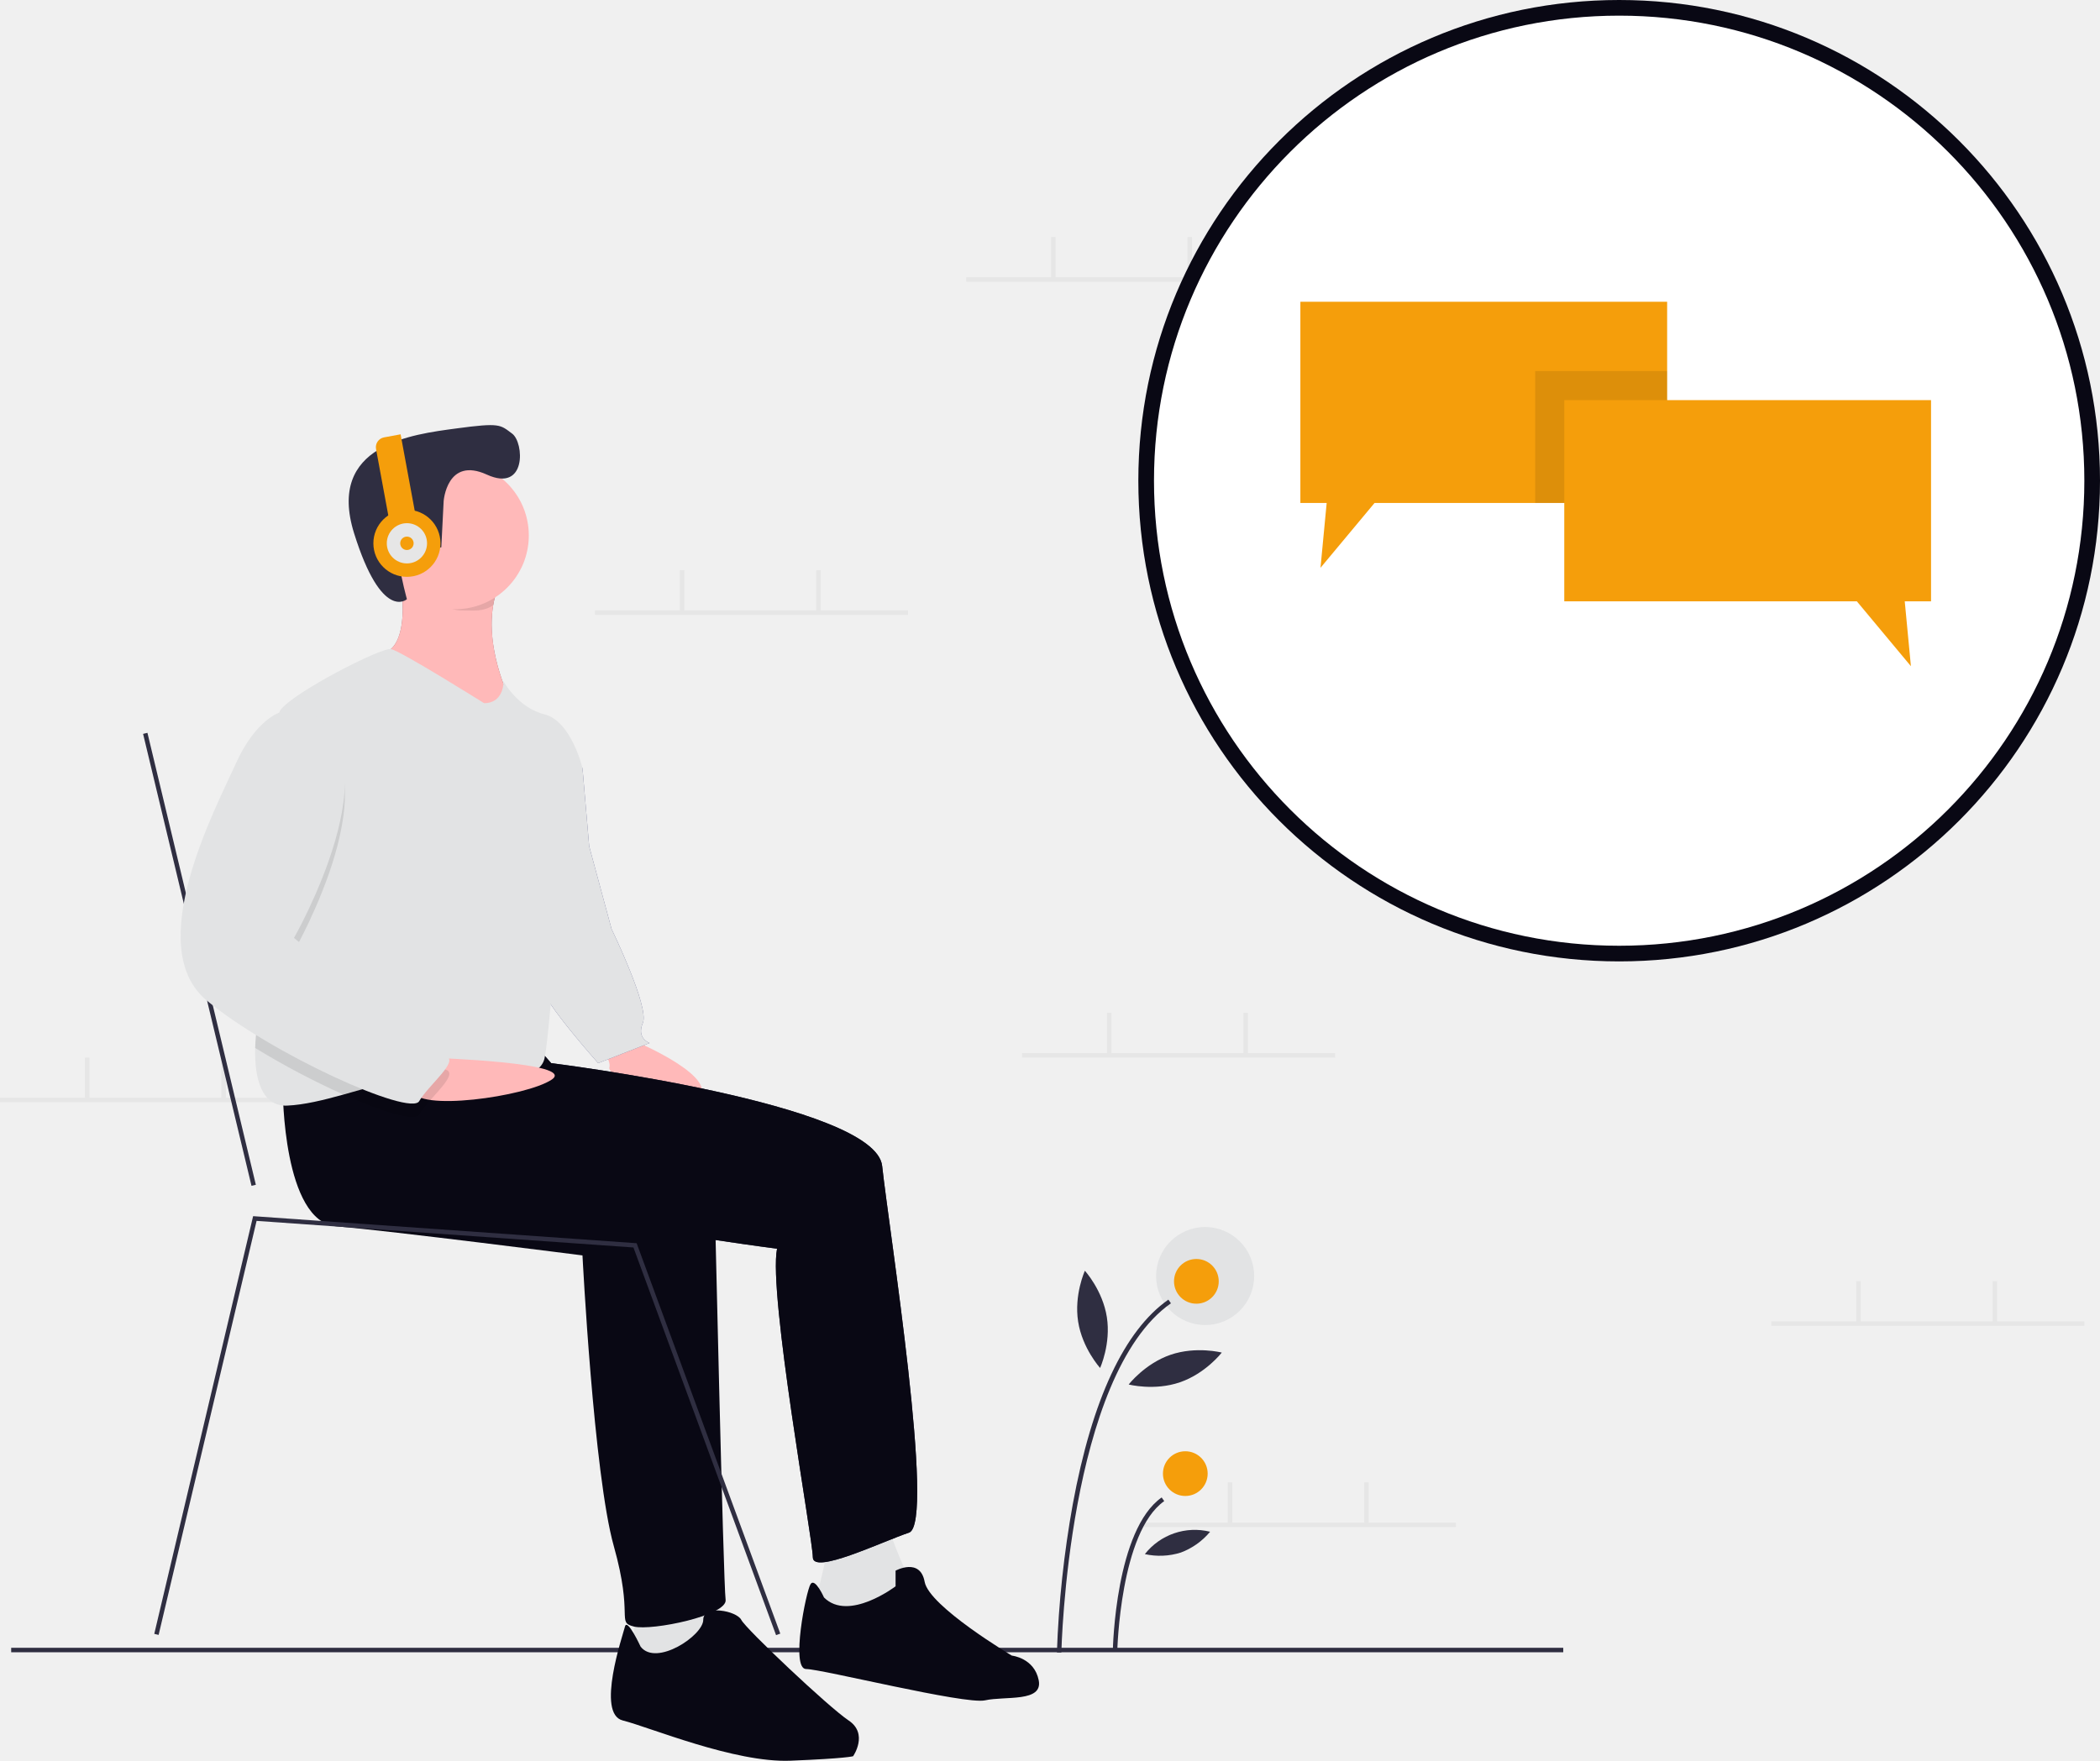
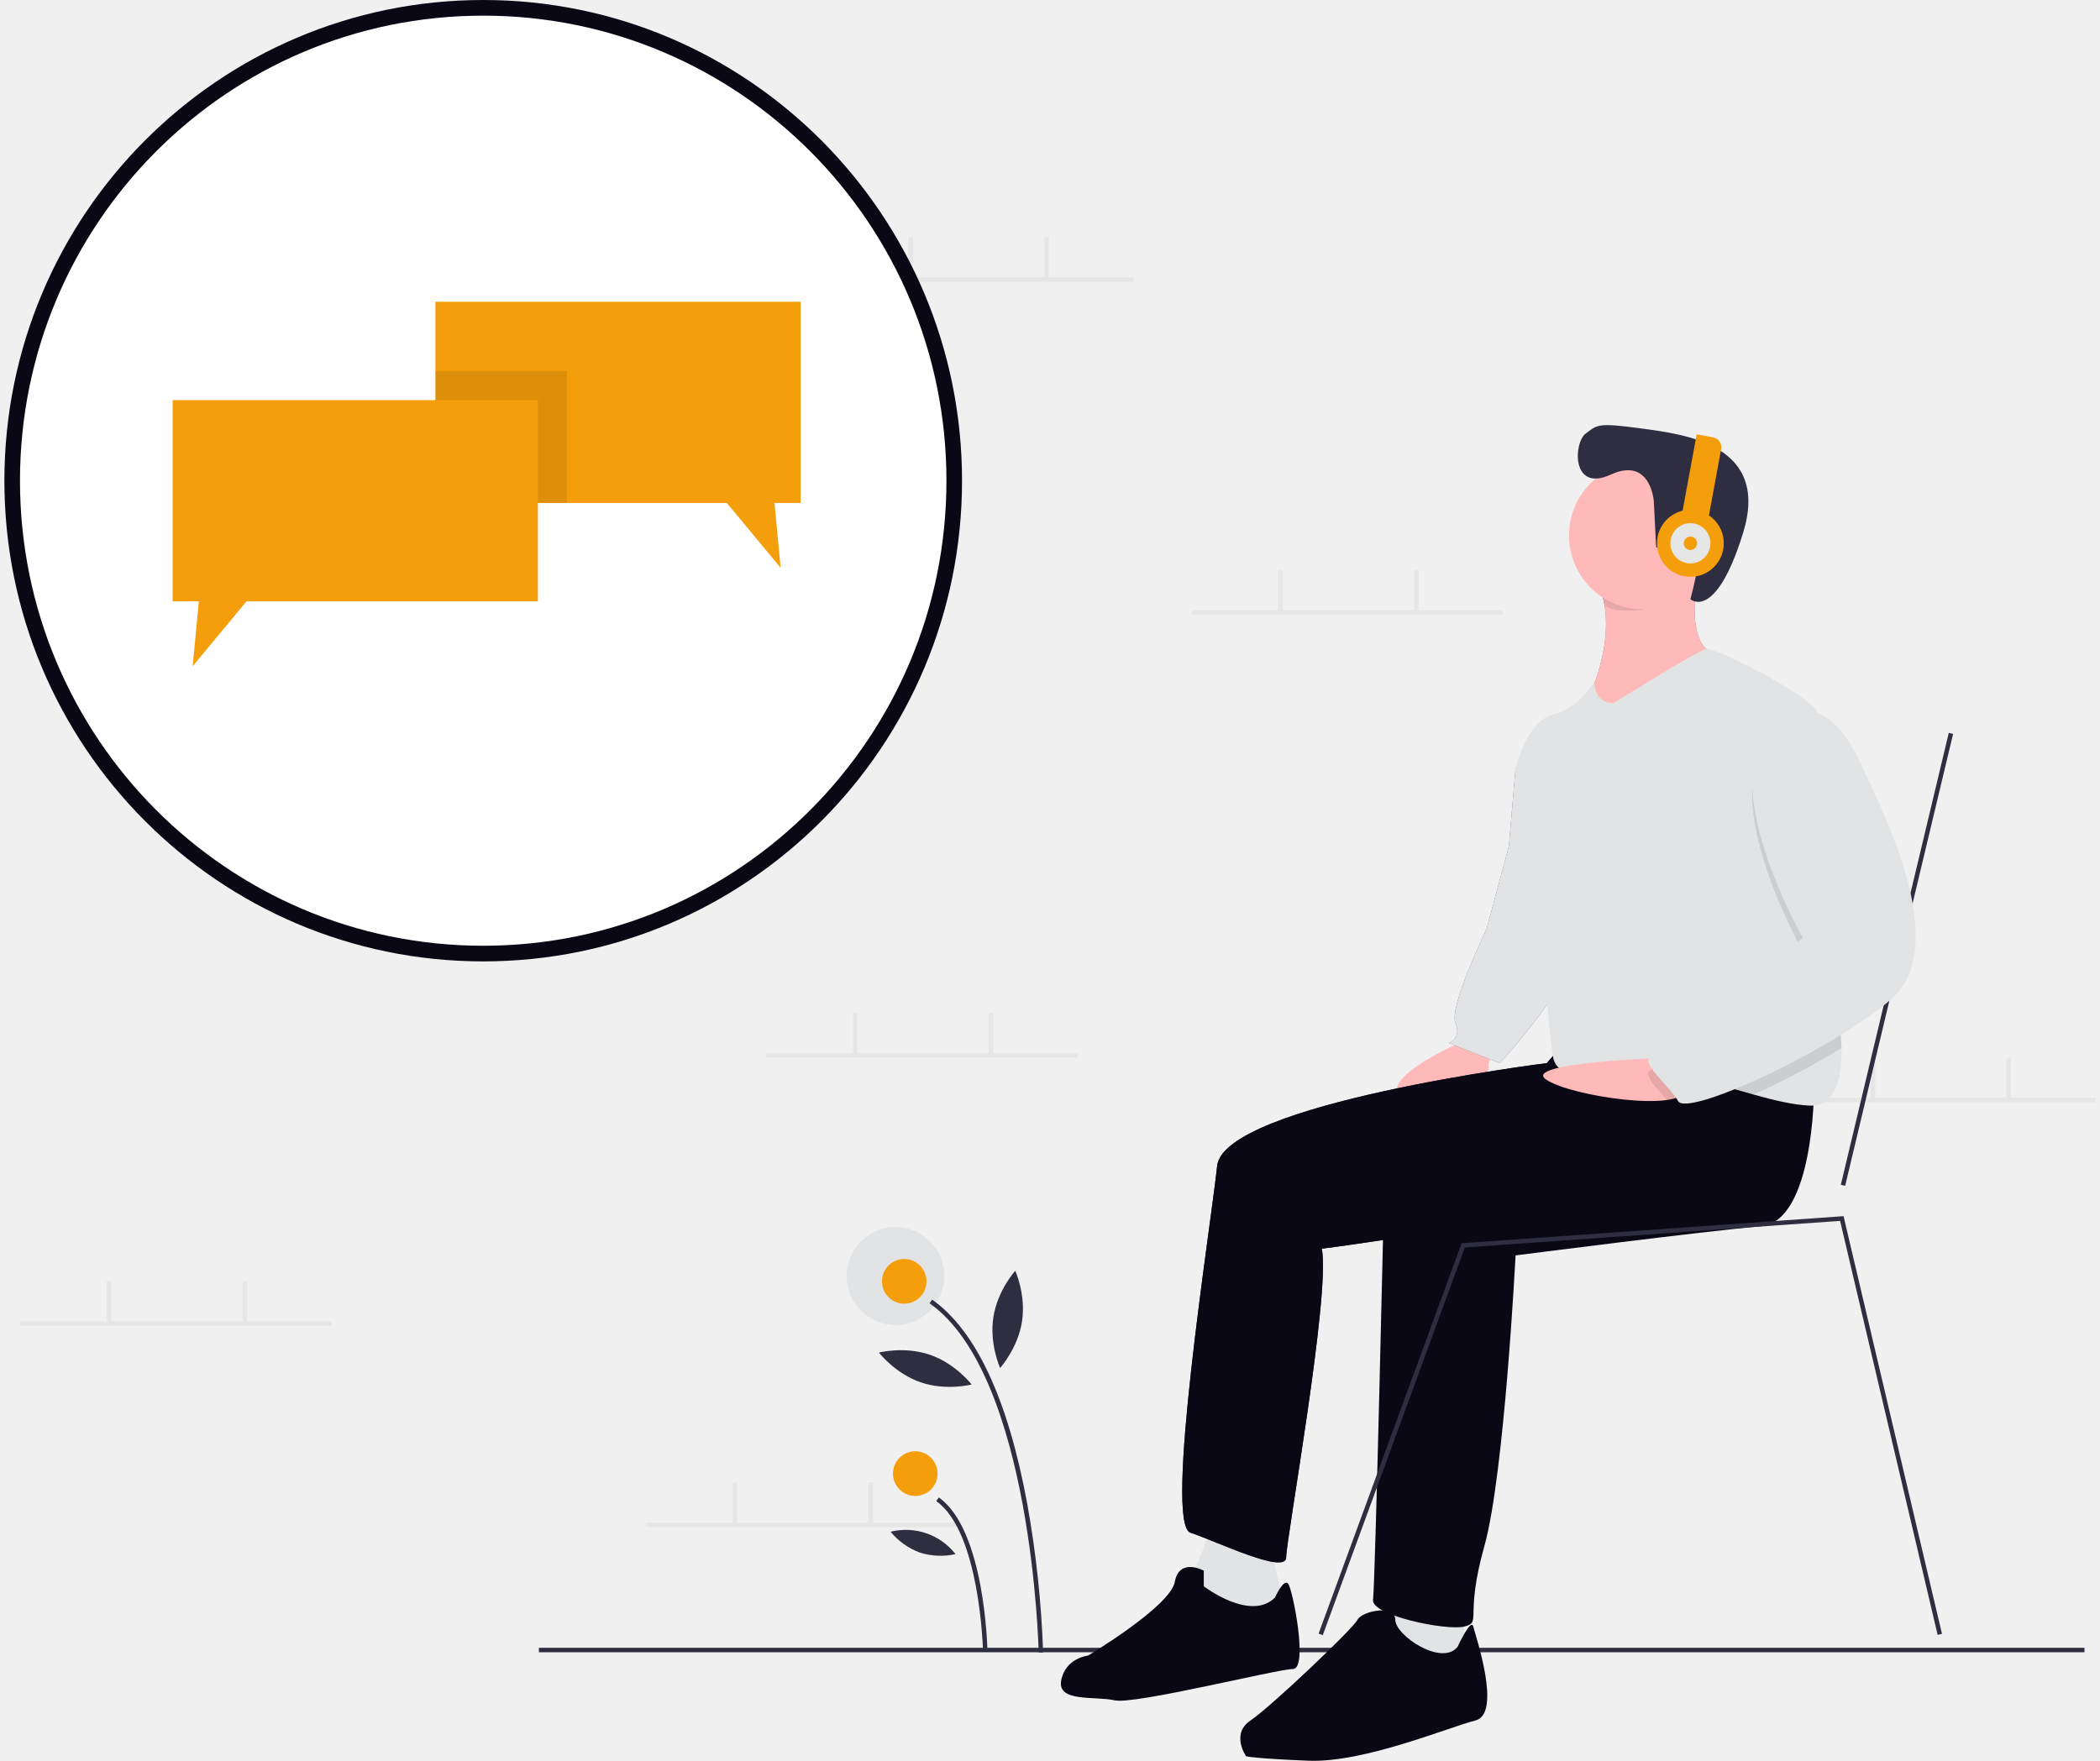
- <svg xmlns="http://www.w3.org/2000/svg" width="939" height="787.545" viewBox="0 0 939 787.545" role="img" artist="Katerina Limpitsouni" source="https://undraw.co/">
-   <g id="Group_1" data-name="Group 1" transform="translate(-489 -146)">
-     <rect id="Rectangle_33" data-name="Rectangle 33" width="694" height="2" transform="translate(494 883)" fill="#2f2e41" />
-     <rect id="Rectangle_4" data-name="Rectangle 4" width="140" height="2" transform="translate(921 270)" fill="#e6e6e6" />
-     <rect id="Rectangle_5" data-name="Rectangle 5" width="2" height="18.5" transform="translate(959 252)" fill="#e6e6e6" />
-     <rect id="Rectangle_6" data-name="Rectangle 6" width="2" height="18.5" transform="translate(1020 252)" fill="#e6e6e6" />
-     <rect id="Rectangle_7" data-name="Rectangle 7" width="140" height="2" transform="translate(1000 827)" fill="#e6e6e6" />
-     <rect id="Rectangle_8" data-name="Rectangle 8" width="2" height="18.5" transform="translate(1038 809)" fill="#e6e6e6" />
-     <rect id="Rectangle_9" data-name="Rectangle 9" width="2" height="18.5" transform="translate(1099 809)" fill="#e6e6e6" />
-     <rect id="Rectangle_10" data-name="Rectangle 10" width="140" height="2" transform="translate(1281 737)" fill="#e6e6e6" />
-     <rect id="Rectangle_11" data-name="Rectangle 11" width="2" height="18.5" transform="translate(1319 719)" fill="#e6e6e6" />
-     <rect id="Rectangle_12" data-name="Rectangle 12" width="2" height="18.5" transform="translate(1380 719)" fill="#e6e6e6" />
-     <rect id="Rectangle_14" data-name="Rectangle 14" width="2" height="18.5" transform="translate(1330 490)" fill="#e6e6e6" />
-     <rect id="Rectangle_22" data-name="Rectangle 22" width="140" height="2" transform="translate(946 617)" fill="#e6e6e6" />
-     <rect id="Rectangle_23" data-name="Rectangle 23" width="2" height="18.5" transform="translate(984 599)" fill="#e6e6e6" />
-     <rect id="Rectangle_24" data-name="Rectangle 24" width="2" height="18.5" transform="translate(1045 599)" fill="#e6e6e6" />
-     <rect id="Rectangle_25" data-name="Rectangle 25" width="140" height="2" transform="translate(755 419)" fill="#e6e6e6" />
-     <rect id="Rectangle_26" data-name="Rectangle 26" width="2" height="18.5" transform="translate(793 401)" fill="#e6e6e6" />
-     <rect id="Rectangle_27" data-name="Rectangle 27" width="2" height="18.5" transform="translate(854 401)" fill="#e6e6e6" />
-     <rect id="Rectangle_28" data-name="Rectangle 28" width="140" height="2" transform="translate(489 637)" fill="#e6e6e6" />
-     <rect id="Rectangle_29" data-name="Rectangle 29" width="2" height="18.5" transform="translate(527 619)" fill="#e6e6e6" />
-     <rect id="Rectangle_30" data-name="Rectangle 30" width="2" height="18.5" transform="translate(588 619)" fill="#e6e6e6" />
-     <circle id="Ellipse_2" data-name="Ellipse 2" cx="215" cy="215" r="215" transform="translate(998 146)" fill="#090814" />
-     <rect id="Rectangle_31" data-name="Rectangle 31" width="2.001" height="207.872" transform="translate(552.98 474.235) rotate(-13.486)" fill="#2f2e41" />
-     <path id="Path_1-2080" data-name="Path 1" d="M411.952,521s41,17,28,27-40-12-39-15-4-10-4-10Z" transform="translate(360.5 90.5)" fill="#ffb9b9" />
-     <path id="Path_2-2081" data-name="Path 2" d="M375.952,387l13,12,3,35,10,37s17,35,14,42,3,9,3,9l-23,9s-25-28-25-34S375.952,387,375.952,387Z" transform="translate(360.5 90.5)" fill="#575a88" />
-     <path id="Path_3-2082" data-name="Path 3" d="M375.952,387l13,12,3,35,10,37s17,35,14,42,3,9,3,9l-23,9s-25-28-25-34S375.952,387,375.952,387Z" transform="translate(360.5 90.5)" fill="#e2e3e4" />
-     <path id="Path_4-2083" data-name="Path 4" d="M498.952,747s-5,23-6,25,19,9,19,9l24-17s-10-22-10-26Z" transform="translate(360.5 90.5)" fill="#e2e3e4" />
-     <path id="Path_5-2084" data-name="Path 5" d="M367.952,523l7,8s145,18,148,46,24,160,12,164-43,19-43,11-20-118-16-138c0,0-173-22-177-47s4-36,4-36Z" transform="translate(360.5 90.5)" fill="#2f2e41" />
-     <path id="Path_6-2085" data-name="Path 6" d="M367.952,523l7,8s145,18,148,46,24,160,12,164-43,19-43,11-20-118-16-138c0,0-173-22-177-47s4-36,4-36Z" transform="translate(360.5 90.5)" fill="#090814" />
-     <path id="Path_7-2086" data-name="Path 7" d="M496.952,770s-4-9-6-6-9,38-2,38,71,16,80,14,26,1,24-9-12-11-12-11-37-22-39-33-13-5-13-5v7S507.952,781,496.952,770Z" transform="translate(360.5 90.5)" fill="#090814" />
-     <path id="Path_8-2087" data-name="Path 8" d="M306.952,311s7,34-8,37,19,23,19,23l22,12,16-16s-14.5-29.5-3.5-51.5S306.952,311,306.952,311Z" transform="translate(360.5 90.5)" fill="#9f616a" />
-     <path id="Path_9-2088" data-name="Path 9" d="M355.952,367l-16,16-22-12s-34-20-19-23c9.65-1.93,10.19-16.69,9.36-26.97a93,93,0,0,0-1.36-10.03s56.5-17.5,45.5,4.5a38.361,38.361,0,0,0-3.44,10.76C345.642,346.03,355.952,367,355.952,367Z" transform="translate(360.5 90.5)" fill="#ffb9b9" />
-     <path id="Path_10-2089" data-name="Path 10" d="M283.452,720.5v23h38l3-9-4-24Z" transform="translate(489 146)" fill="#e2e3e4" />
-     <path id="Path_11-2090" data-name="Path 11" d="M254.952,543s0,59,24,61,110,13,110,13,5,98,14,130,1,34,9,36,42-5,41-12-5-184-5-184,9-38-111-56Z" transform="translate(360.5 90.5)" fill="#090814" />
-     <path id="Path_12-2091" data-name="Path 12" d="M414.952,792s-6-13-7-9-13,39-1,42,50,19,75,18,28-2,28-2,7-10-2-16-46-41-48-45-17-7-17,0S421.952,801,414.952,792Z" transform="translate(360.5 90.5)" fill="#090814" />
-     <path id="Path_13-2092" data-name="Path 13" d="M352.452,315.5a38.361,38.361,0,0,0-3.44,10.76c-4.98,3.01-8.31,2.24-14.56,2.24-9.27,0-13.01-11.85-19-18-.47-5.71-8.5.5-8.5.5S363.452,293.5,352.452,315.5Z" transform="translate(360.5 90.5)" opacity="0.1" />
-     <circle id="Ellipse_3" data-name="Ellipse 3" cx="33" cy="33" r="33" transform="translate(659.452 352.5)" fill="#ffb9b9" />
-     <path id="Path_14-2093" data-name="Path 14" d="M388.952,399s-5,36-8,49-7,73-9,81-14,10-38,7a45.092,45.092,0,0,0-4.54-.34c-14.78-.47-31.69,5.06-47.34,9.4-9,2.5-17.59,4.6-25.12,4.94-11.4.52-14.74-12.12-14.35-25.8.37-12.73,3.98-26.38,7.35-31.2,6.07-8.68.1-86.61,2.34-112.31v-.01c.34-3.92.87-6.62,1.66-7.68,6-8,45-28,49.37-27.19S344.952,370,344.952,370c9,0,8.71-9.76,8.71-9.76s6.29,11.76,18.29,14.76S388.952,399,388.952,399Z" transform="translate(360.5 90.5)" fill="#e2e3e4" />
-     <path id="Path_15-2094" data-name="Path 15" d="M322.1,528.643s64.416,2.051,53.132,9.7S313.952,553,312.952,543,322.1,528.643,322.1,528.643Z" transform="translate(360.5 90.5)" fill="#ffb9b9" />
-     <path id="Path_16-2095" data-name="Path 16" d="M329.412,535.66c.21,3.84-10.12,12.49-13.46,18.34-1.85,3.24-16.17-1.03-33.88-8.94A347.406,347.406,0,0,1,242.6,524.2c.37-12.73,3.98-26.38,7.35-31.2,6.07-8.68.1-86.61,2.34-112.31v-.01a11.084,11.084,0,0,1,1.66-.68h12c41,19-6,101-6,101s62,51,68,53A1.8,1.8,0,0,1,329.412,535.66Z" transform="translate(360.5 90.5)" opacity="0.1" />
-     <path id="Path_17-2096" data-name="Path 17" d="M265.952,374h-12s-11,3-20,23-42,82-13,106,91,52,95,45,18-18,12-20-68-53-68-53S306.952,393,265.952,374Z" transform="translate(360.5 90.5)" fill="#e2e3e4" />
-     <path id="Path_18-2097" data-name="Path 18" d="M326.875,279.644s1.448-20.048,19.314-11.873,16.7-14.357,11.3-18.338-5.228-4.967-24.974-2.3-58.082,7.177-45.686,46.881,23.622,29.49,23.622,29.49-9.853-35.728.13-28.921l9.983,6.807,5.268-1.116Z" transform="translate(360.5 90.5)" fill="#2f2e41" />
-     <path id="Path_19-2098" data-name="Path 19" d="M347.014,731.345,283.237,557.952,114.729,546.058,70.925,731.23l-1.946-.46,44.2-186.828.847.061,170.645,12.045.224.607,64,174Z" transform="translate(489 146)" fill="#2f2e41" />
-     <circle id="Ellipse_5" data-name="Ellipse 5" cx="21.92" cy="21.92" r="21.92" transform="translate(1005.952 694.804)" fill="#e2e3e4" />
-     <path id="Path_20-2099" data-name="Path 20" d="M603.083,794.618l-2-.039a463.829,463.829,0,0,1,7.1-66.287c8.648-46.881,23.029-77.67,42.743-91.512l1.148,1.637C606.022,670.75,603.106,793.382,603.083,794.618Z" transform="translate(360.5 90.5)" fill="#2f2e41" />
-     <path id="Path_21-2100" data-name="Path 21" d="M628.083,794.139l-2-.039c.043-2.215,1.293-54.414,21.843-68.842l1.148,1.637C629.354,740.741,628.093,793.607,628.083,794.139Z" transform="translate(360.5 90.5)" fill="#2f2e41" />
-     <circle id="Ellipse_7" data-name="Ellipse 7" cx="10" cy="10" r="10" transform="translate(1013.952 709.098)" fill="#f59e0b" />
-     <circle id="Ellipse_8" data-name="Ellipse 8" cx="10" cy="10" r="10" transform="translate(1009 795.098)" fill="#f59e0b" />
-     <path id="Path_22-2101" data-name="Path 22" d="M623.422,644.593c1.879,12-3.019,22.741-3.019,22.741s-7.945-8.726-9.825-20.73,3.019-22.741,3.019-22.741S621.542,632.589,623.422,644.593Z" transform="translate(360.5 90.5)" fill="#2f2e41" />
-     <path id="Path_23-2102" data-name="Path 23" d="M656.109,673.746c-11.493,3.942-22.919.99-22.919.99s7.208-9.344,18.7-13.286,22.919-.99,22.919-.99S667.6,669.8,656.109,673.746Z" transform="translate(360.5 90.5)" fill="#2f2e41" />
-     <path id="Path_24-2103" data-name="Path 24" d="M656.478,749.908a31.135,31.135,0,0,1-16.064.694,28.374,28.374,0,0,1,29.172-10.006A31.135,31.135,0,0,1,656.478,749.908Z" transform="translate(360.5 90.5)" fill="#2f2e41" />
-     <path id="Path_25-2104" data-name="Path 25" d="M303.932,250.5h7.52v41h-12V254.98A4.479,4.479,0,0,1,303.932,250.5Z" transform="translate(316.353 150.497) rotate(-10.466)" fill="#f59e0b" />
-     <circle id="Ellipse_9" data-name="Ellipse 9" cx="15" cy="15" r="15" transform="translate(655.952 374)" fill="#f59e0b" />
-     <circle id="Ellipse_10" data-name="Ellipse 10" cx="9" cy="9" r="9" transform="translate(661.952 380)" fill="#e6e6e6" />
-     <circle id="Ellipse_15" data-name="Ellipse 15" cx="208" cy="208" r="208" transform="translate(1005 153)" fill="#fff" />
-     <circle id="Ellipse_11" data-name="Ellipse 11" cx="3" cy="3" r="3" transform="translate(667.952 386)" fill="#f59e0b" />
-     <path id="Path_26-2105" data-name="Path 26" d="M745.452,134.956v90H614.622l-24.17,29,2.76-29h-11.76v-90Z" transform="translate(489 146)" fill="#f59e0b" />
-     <rect id="Rectangle_32" data-name="Rectangle 32" width="59" height="59" transform="translate(1175.452 311.956)" opacity="0.1" />
-     <path id="Path_27-2106" data-name="Path 27" d="M699.452,178.956h164v90H851.69l2.762,29-24.167-29H699.452Z" transform="translate(489 146)" fill="#f59e0b" />
+ <svg xmlns="http://www.w3.org/2000/svg" width="939" height="787.545" viewBox="0 0 939 787.545" role="img" artist="Katerina Limpitsouni" source="https://undraw.co/" version="1.1" id="svg1">
+   <defs id="defs1" />
+   <g id="Group_1" data-name="Group 1" transform="matrix(-0.9958152,0,0,1,1423.989,-146)">
+     <rect id="Rectangle_33" data-name="Rectangle 33" width="694" height="2" transform="translate(494,883)" fill="#2f2e41" x="0" y="0" />
+     <rect id="Rectangle_4" data-name="Rectangle 4" width="140" height="2" transform="translate(921,270)" fill="#e6e6e6" x="0" y="0" />
+     <rect id="Rectangle_5" data-name="Rectangle 5" width="2" height="18.5" transform="translate(959,252)" fill="#e6e6e6" x="0" y="0" />
+     <rect id="Rectangle_6" data-name="Rectangle 6" width="2" height="18.5" transform="translate(1020,252)" fill="#e6e6e6" x="0" y="0" />
+     <rect id="Rectangle_7" data-name="Rectangle 7" width="140" height="2" transform="translate(1000,827)" fill="#e6e6e6" x="0" y="0" />
+     <rect id="Rectangle_8" data-name="Rectangle 8" width="2" height="18.5" transform="translate(1038,809)" fill="#e6e6e6" x="0" y="0" />
+     <rect id="Rectangle_9" data-name="Rectangle 9" width="2" height="18.5" transform="translate(1099,809)" fill="#e6e6e6" x="0" y="0" />
+     <rect id="Rectangle_10" data-name="Rectangle 10" width="140" height="2" transform="translate(1281,737)" fill="#e6e6e6" x="0" y="0" />
+     <rect id="Rectangle_11" data-name="Rectangle 11" width="2" height="18.5" transform="translate(1319,719)" fill="#e6e6e6" x="0" y="0" />
+     <rect id="Rectangle_12" data-name="Rectangle 12" width="2" height="18.5" transform="translate(1380,719)" fill="#e6e6e6" x="0" y="0" />
+     <rect id="Rectangle_14" data-name="Rectangle 14" width="2" height="18.5" transform="translate(1330,490)" fill="#e6e6e6" x="0" y="0" />
+     <rect id="Rectangle_22" data-name="Rectangle 22" width="140" height="2" transform="translate(946,617)" fill="#e6e6e6" x="0" y="0" />
+     <rect id="Rectangle_23" data-name="Rectangle 23" width="2" height="18.5" transform="translate(984,599)" fill="#e6e6e6" x="0" y="0" />
+     <rect id="Rectangle_24" data-name="Rectangle 24" width="2" height="18.5" transform="translate(1045,599)" fill="#e6e6e6" x="0" y="0" />
+     <rect id="Rectangle_25" data-name="Rectangle 25" width="140" height="2" transform="translate(755,419)" fill="#e6e6e6" x="0" y="0" />
+     <rect id="Rectangle_26" data-name="Rectangle 26" width="2" height="18.5" transform="translate(793,401)" fill="#e6e6e6" x="0" y="0" />
+     <rect id="Rectangle_27" data-name="Rectangle 27" width="2" height="18.5" transform="translate(854,401)" fill="#e6e6e6" x="0" y="0" />
+     <rect id="Rectangle_28" data-name="Rectangle 28" width="140" height="2" transform="translate(489,637)" fill="#e6e6e6" x="0" y="0" />
+     <rect id="Rectangle_29" data-name="Rectangle 29" width="2" height="18.5" transform="translate(527,619)" fill="#e6e6e6" x="0" y="0" />
+     <rect id="Rectangle_30" data-name="Rectangle 30" width="2" height="18.5" transform="translate(588,619)" fill="#e6e6e6" x="0" y="0" />
+     <circle id="Ellipse_2" data-name="Ellipse 2" cx="215" cy="215" r="215" transform="translate(998,146)" fill="#090814" />
+     <rect id="Rectangle_31" data-name="Rectangle 31" width="2.001" height="207.872" transform="rotate(-13.486,2281.985,-2101.382)" fill="#2f2e41" x="0" y="0" />
+     <path id="Path_1-2080" data-name="Path 1" d="m 411.952,521 c 0,0 41,17 28,27 -13,10 -40,-12 -39,-15 1,-3 -4,-10 -4,-10 z" transform="translate(360.5,90.5)" fill="#ffb9b9" />
+     <path id="Path_2-2081" data-name="Path 2" d="m 375.952,387 13,12 3,35 10,37 c 0,0 17,35 14,42 -3,7 3,9 3,9 l -23,9 c 0,0 -25,-28 -25,-34 0,-6 5,-110 5,-110 z" transform="translate(360.5,90.5)" fill="#575a88" />
+     <path id="Path_3-2082" data-name="Path 3" d="m 375.952,387 13,12 3,35 10,37 c 0,0 17,35 14,42 -3,7 3,9 3,9 l -23,9 c 0,0 -25,-28 -25,-34 0,-6 5,-110 5,-110 z" transform="translate(360.5,90.5)" fill="#e2e3e4" />
+     <path id="Path_4-2083" data-name="Path 4" d="m 498.952,747 c 0,0 -5,23 -6,25 -1,2 19,9 19,9 l 24,-17 c 0,0 -10,-22 -10,-26 z" transform="translate(360.5,90.5)" fill="#e2e3e4" />
+     <path id="Path_5-2084" data-name="Path 5" d="m 367.952,523 7,8 c 0,0 145,18 148,46 3,28 24,160 12,164 -12,4 -43,19 -43,11 0,-8 -20,-118 -16,-138 0,0 -173,-22 -177,-47 -4,-25 4,-36 4,-36 z" transform="translate(360.5,90.5)" fill="#2f2e41" />
+     <path id="Path_6-2085" data-name="Path 6" d="m 367.952,523 7,8 c 0,0 145,18 148,46 3,28 24,160 12,164 -12,4 -43,19 -43,11 0,-8 -20,-118 -16,-138 0,0 -173,-22 -177,-47 -4,-25 4,-36 4,-36 z" transform="translate(360.5,90.5)" fill="#090814" />
+     <path id="Path_7-2086" data-name="Path 7" d="m 496.952,770 c 0,0 -4,-9 -6,-6 -2,3 -9,38 -2,38 7,0 71,16 80,14 9,-2 26,1 24,-9 -2,-10 -12,-11 -12,-11 0,0 -37,-22 -39,-33 -2,-11 -13,-5 -13,-5 v 7 c 0,0 -21,16 -32,5 z" transform="translate(360.5,90.5)" fill="#090814" />
+     <path id="Path_8-2087" data-name="Path 8" d="m 306.952,311 c 0,0 7,34 -8,37 -15,3 19,23 19,23 l 22,12 16,-16 c 0,0 -14.5,-29.5 -3.5,-51.5 11,-22 -45.5,-4.5 -45.5,-4.5 z" transform="translate(360.5,90.5)" fill="#9f616a" />
+     <path id="Path_9-2088" data-name="Path 9" d="m 355.952,367 -16,16 -22,-12 c 0,0 -34,-20 -19,-23 9.65,-1.93 10.19,-16.69 9.36,-26.97 A 93,93 0 0 0 306.952,311 c 0,0 56.5,-17.5 45.5,4.5 a 38.361,38.361 0 0 0 -3.44,10.76 c -3.37,19.77 6.94,40.74 6.94,40.74 z" transform="translate(360.5,90.5)" fill="#ffb9b9" />
+     <path id="Path_10-2089" data-name="Path 10" d="m 283.452,720.5 v 23 h 38 l 3,-9 -4,-24 z" transform="translate(489,146)" fill="#e2e3e4" />
+     <path id="Path_11-2090" data-name="Path 11" d="m 254.952,543 c 0,0 0,59 24,61 24,2 110,13 110,13 0,0 5,98 14,130 9,32 1,34 9,36 8,2 42,-5 41,-12 -1,-7 -5,-184 -5,-184 0,0 9,-38 -111,-56 z" transform="translate(360.5,90.5)" fill="#090814" />
+     <path id="Path_12-2091" data-name="Path 12" d="m 414.952,792 c 0,0 -6,-13 -7,-9 -1,4 -13,39 -1,42 12,3 50,19 75,18 25,-1 28,-2 28,-2 0,0 7,-10 -2,-16 -9,-6 -46,-41 -48,-45 -2,-4 -17,-7 -17,0 0,7 -21,21 -28,12 z" transform="translate(360.5,90.5)" fill="#090814" />
+     <path id="Path_13-2092" data-name="Path 13" d="m 352.452,315.5 a 38.361,38.361 0 0 0 -3.44,10.76 c -4.98,3.01 -8.31,2.24 -14.56,2.24 -9.27,0 -13.01,-11.85 -19,-18 -0.47,-5.71 -8.5,0.5 -8.5,0.5 0,0 56.5,-17.5 45.5,4.5 z" transform="translate(360.5,90.5)" opacity="0.1" />
+     <circle id="Ellipse_3" data-name="Ellipse 3" cx="33" cy="33" r="33" transform="translate(659.452,352.5)" fill="#ffb9b9" />
+     <path id="Path_14-2093" data-name="Path 14" d="m 388.952,399 c 0,0 -5,36 -8,49 -3,13 -7,73 -9,81 -2,8 -14,10 -38,7 a 45.092,45.092 0 0 0 -4.54,-0.34 c -14.78,-0.47 -31.69,5.06 -47.34,9.4 -9,2.5 -17.59,4.6 -25.12,4.94 -11.4,0.52 -14.74,-12.12 -14.35,-25.8 0.37,-12.73 3.98,-26.38 7.35,-31.2 6.07,-8.68 0.1,-86.61 2.34,-112.31 v -0.01 c 0.34,-3.92 0.87,-6.62 1.66,-7.68 6,-8 45,-28 49.37,-27.19 4.37,0.81 41.63,24.19 41.63,24.19 9,0 8.71,-9.76 8.71,-9.76 0,0 6.29,11.76 18.29,14.76 12,3 17,24 17,24 z" transform="translate(360.5,90.5)" fill="#e2e3e4" />
+     <path id="Path_15-2094" data-name="Path 15" d="m 322.1,528.643 c 0,0 64.416,2.051 53.132,9.7 -11.284,7.649 -61.28,14.657 -62.28,4.657 -1,-10 9.148,-14.357 9.148,-14.357 z" transform="translate(360.5,90.5)" fill="#ffb9b9" />
+     <path id="Path_16-2095" data-name="Path 16" d="m 329.412,535.66 c 0.21,3.84 -10.12,12.49 -13.46,18.34 -1.85,3.24 -16.17,-1.03 -33.88,-8.94 A 347.406,347.406 0 0 1 242.6,524.2 c 0.37,-12.73 3.98,-26.38 7.35,-31.2 6.07,-8.68 0.1,-86.61 2.34,-112.31 v -0.01 a 11.084,11.084 0 0 1 1.66,-0.68 h 12 c 41,19 -6,101 -6,101 0,0 62,51 68,53 a 1.8,1.8 0 0 1 1.462,1.66 z" transform="translate(360.5,90.5)" opacity="0.1" />
+     <path id="Path_17-2096" data-name="Path 17" d="m 265.952,374 h -12 c 0,0 -11,3 -20,23 -9,20 -42,82 -13,106 29,24 91,52 95,45 4,-7 18,-18 12,-20 -6,-2 -68,-53 -68,-53 0,0 47,-82 6,-101 z" transform="translate(360.5,90.5)" fill="#e2e3e4" />
+     <path id="Path_18-2097" data-name="Path 18" d="m 326.875,279.644 c 0,0 1.448,-20.048 19.314,-11.873 17.866,8.175 16.7,-14.357 11.3,-18.338 -5.4,-3.981 -5.228,-4.967 -24.974,-2.3 -19.746,2.667 -58.082,7.177 -45.686,46.881 12.396,39.704 23.622,29.49 23.622,29.49 0,0 -9.853,-35.728 0.13,-28.921 l 9.983,6.807 5.268,-1.116 z" transform="translate(360.5,90.5)" fill="#2f2e41" />
+     <path id="Path_19-2098" data-name="Path 19" d="M 347.014,731.345 283.237,557.952 114.729,546.058 70.925,731.23 l -1.946,-0.46 44.2,-186.828 0.847,0.061 170.645,12.045 0.224,0.607 64,174 z" transform="translate(489,146)" fill="#2f2e41" />
+     <circle id="Ellipse_5" data-name="Ellipse 5" cx="21.92" cy="21.92" r="21.92" transform="translate(1005.952,694.804)" fill="#e2e3e4" />
+     <path id="Path_20-2099" data-name="Path 20" d="m 603.083,794.618 -2,-0.039 a 463.829,463.829 0 0 1 7.1,-66.287 c 8.648,-46.881 23.029,-77.67 42.743,-91.512 l 1.148,1.637 c -46.052,32.333 -48.968,154.965 -48.991,156.201 z" transform="translate(360.5,90.5)" fill="#2f2e41" />
+     <path id="Path_21-2100" data-name="Path 21" d="m 628.083,794.139 -2,-0.039 c 0.043,-2.215 1.293,-54.414 21.843,-68.842 l 1.148,1.637 c -19.72,13.846 -20.981,66.712 -20.991,67.244 z" transform="translate(360.5,90.5)" fill="#2f2e41" />
+     <circle id="Ellipse_7" data-name="Ellipse 7" cx="10" cy="10" r="10" transform="translate(1013.952,709.098)" fill="#f59e0b" />
+     <circle id="Ellipse_8" data-name="Ellipse 8" cx="10" cy="10" r="10" transform="translate(1009,795.098)" fill="#f59e0b" />
+     <path id="Path_22-2101" data-name="Path 22" d="m 623.422,644.593 c 1.879,12 -3.019,22.741 -3.019,22.741 0,0 -7.945,-8.726 -9.825,-20.73 -1.88,-12.004 3.019,-22.741 3.019,-22.741 0,0 7.945,8.726 9.825,20.73 z" transform="translate(360.5,90.5)" fill="#2f2e41" />
+     <path id="Path_23-2102" data-name="Path 23" d="m 656.109,673.746 c -11.493,3.942 -22.919,0.99 -22.919,0.99 0,0 7.208,-9.344 18.7,-13.286 11.492,-3.942 22.919,-0.99 22.919,-0.99 0,0 -7.209,9.34 -18.7,13.286 z" transform="translate(360.5,90.5)" fill="#2f2e41" />
+     <path id="Path_24-2103" data-name="Path 24" d="m 656.478,749.908 a 31.135,31.135 0 0 1 -16.064,0.694 28.374,28.374 0 0 1 29.172,-10.006 31.135,31.135 0 0 1 -13.108,9.312 z" transform="translate(360.5,90.5)" fill="#2f2e41" />
+     <path id="Path_25-2104" data-name="Path 25" d="m 303.932,250.5 h 7.52 v 41 h -12 v -36.52 a 4.479,4.479 0 0 1 4.48,-4.48 z" transform="rotate(-10.466,979.7753,-1651.797)" fill="#f59e0b" />
+     <circle id="Ellipse_9" data-name="Ellipse 9" cx="15" cy="15" r="15" transform="translate(655.952,374)" fill="#f59e0b" />
+     <circle id="Ellipse_10" data-name="Ellipse 10" cx="9" cy="9" r="9" transform="translate(661.952,380)" fill="#e6e6e6" />
+     <circle id="Ellipse_15" data-name="Ellipse 15" cx="208" cy="208" r="208" transform="translate(1005,153)" fill="#ffffff" />
+     <circle id="Ellipse_11" data-name="Ellipse 11" cx="3" cy="3" r="3" transform="translate(667.952,386)" fill="#f59e0b" />
+     <path id="Path_26-2105" data-name="Path 26" d="m 745.452,134.956 v 90 h -130.83 l -24.17,29 2.76,-29 h -11.76 v -90 z" transform="translate(489,146)" fill="#f59e0b" />
+     <rect id="Rectangle_32" data-name="Rectangle 32" width="59" height="59" transform="translate(1175.452,311.956)" opacity="0.1" x="0" y="0" />
+     <path id="Path_27-2106" data-name="Path 27" d="m 699.452,178.956 h 164 v 90 H 851.69 l 2.762,29 -24.167,-29 H 699.452 Z" transform="translate(489,146)" fill="#f59e0b" />
  </g>
</svg>
